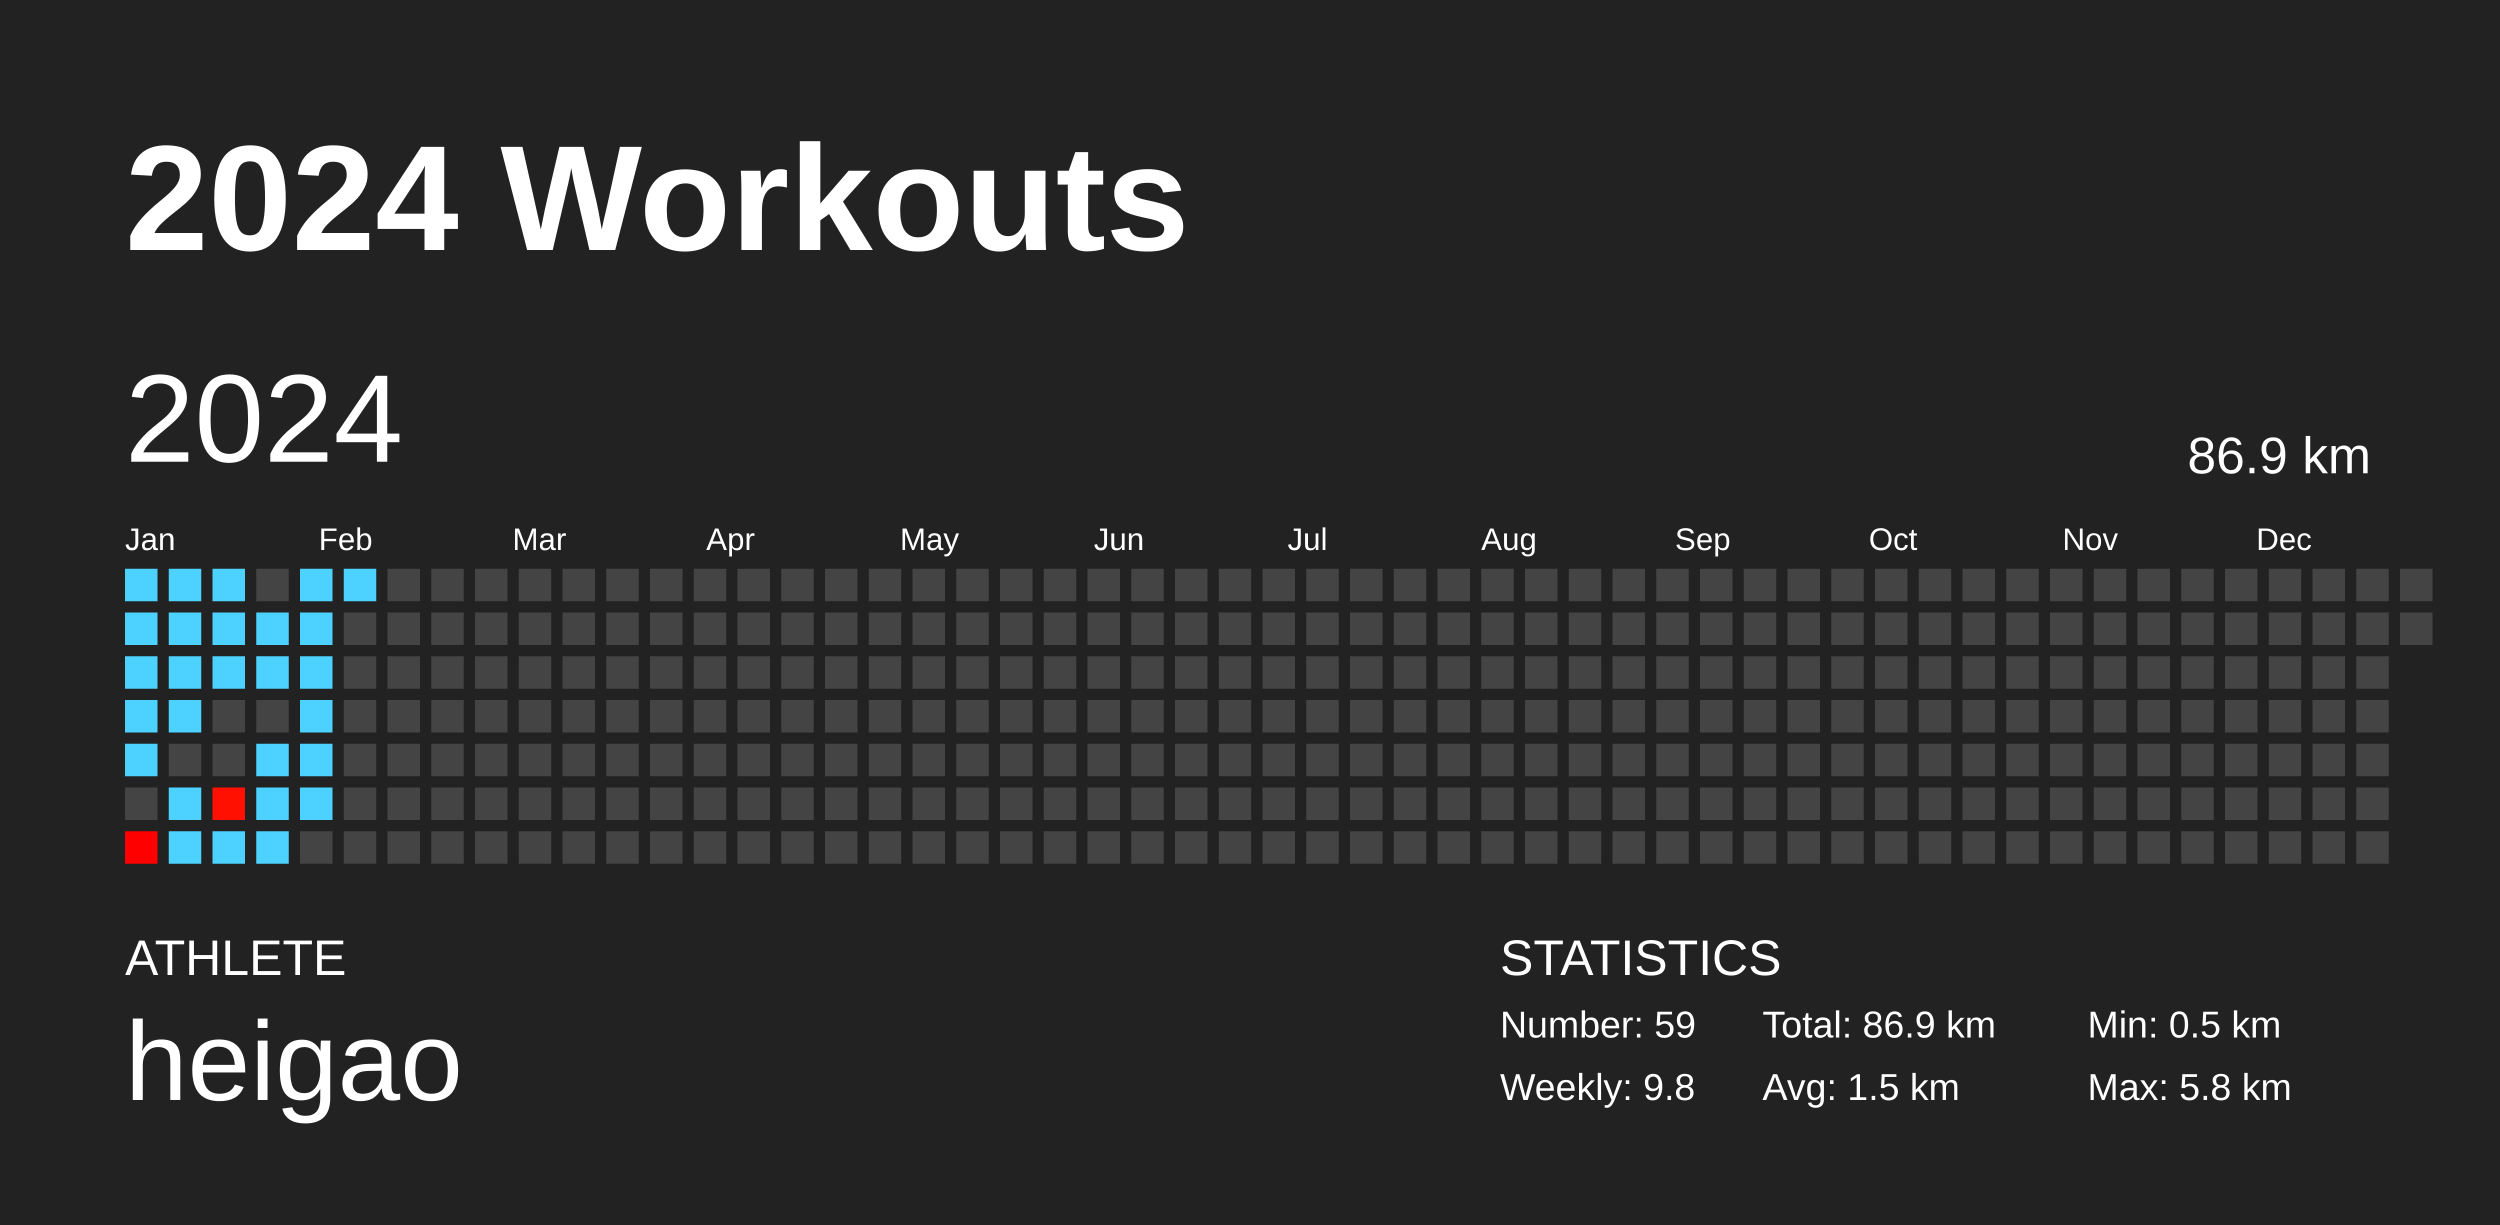
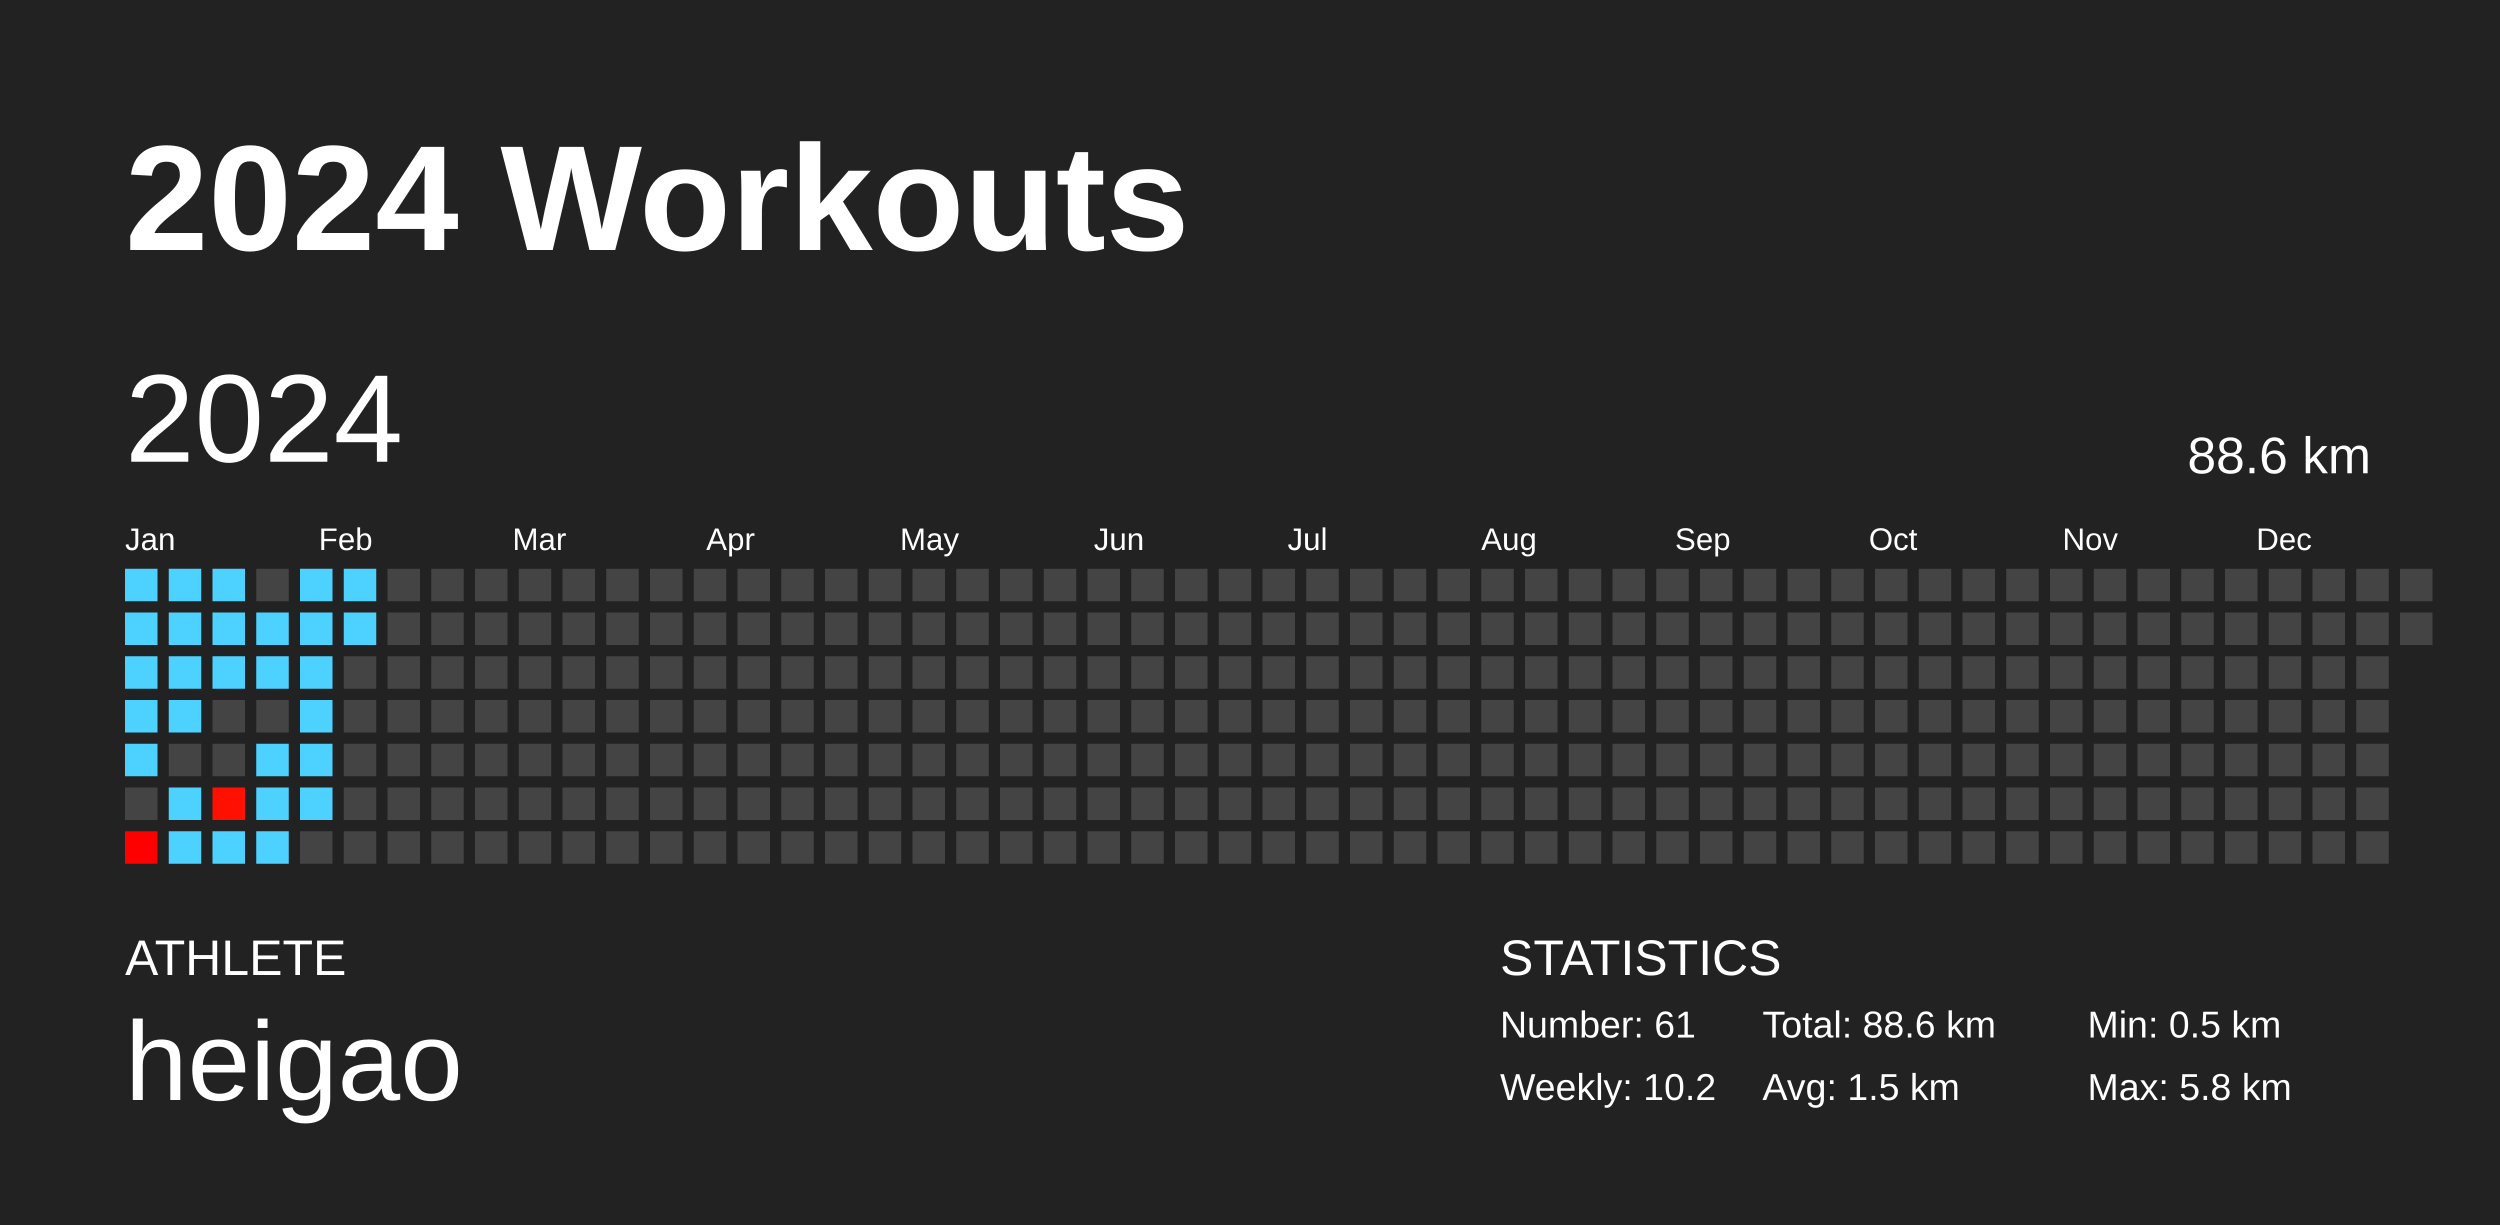
<svg xmlns="http://www.w3.org/2000/svg" baseProfile="full" height="98mm" version="1.1" viewBox="0,0,200,98" width="200mm">
  <defs />
  <rect fill="#222222" height="98" width="200" x="0" y="0" />
  <text fill="#FFFFFF" style="font-size:12px; font-family:Arial; font-weight:bold;" x="10" y="20">2024 Workouts</text>
  <text fill="#FFFFFF" style="font-size:4px; font-family:Arial" x="10" y="78">ATHLETE</text>
  <text fill="#FFFFFF" style="font-size:9px; font-family:Arial" x="10" y="88">heigao</text>
  <text fill="#FFFFFF" style="font-size:4px; font-family:Arial" x="120" y="78">STATISTICS</text>
-   <text fill="#FFFFFF" style="font-size:3px; font-family:Arial" x="120" y="83">Number: 59</text>
-   <text fill="#FFFFFF" style="font-size:3px; font-family:Arial" x="120" y="88">Weekly: 9.8</text>
-   <text fill="#FFFFFF" style="font-size:3px; font-family:Arial" x="141" y="83">Total: 86.9 km</text>
+   <text fill="#FFFFFF" style="font-size:3px; font-family:Arial" x="120" y="83">Number: 61</text>
+   <text fill="#FFFFFF" style="font-size:3px; font-family:Arial" x="120" y="88">Weekly: 10.2</text>
+   <text fill="#FFFFFF" style="font-size:3px; font-family:Arial" x="141" y="83">Total: 88.6 km</text>
  <text fill="#FFFFFF" style="font-size:3px; font-family:Arial" x="141" y="88">Avg: 1.5 km</text>
  <text fill="#FFFFFF" style="font-size:3px; font-family:Arial" x="167" y="83">Min: 0.5 km</text>
  <text fill="#FFFFFF" style="font-size:3px; font-family:Arial" x="167" y="88">Max: 5.8 km</text>
  <text dominant-baseline="hanging" fill="#FFFFFF" style="font-size:10.0px; font-family:Arial;" x="10" y="30">2024</text>
-   <text dominant-baseline="hanging" fill="#FFFFFF" style="font-size:4.125px; font-family:Arial;" x="175" y="35">86.9 km</text>
+   <text dominant-baseline="hanging" fill="#FFFFFF" style="font-size:4.125px; font-family:Arial;" x="175" y="35">88.6 km</text>
  <text fill="#FFFFFF" style="font-size:2.5px; font-family:Arial" x="10.0" y="44">Jan</text>
  <text fill="#FFFFFF" style="font-size:2.5px; font-family:Arial" x="25.5" y="44">Feb</text>
  <text fill="#FFFFFF" style="font-size:2.5px; font-family:Arial" x="41.0" y="44">Mar</text>
  <text fill="#FFFFFF" style="font-size:2.5px; font-family:Arial" x="56.5" y="44">Apr</text>
  <text fill="#FFFFFF" style="font-size:2.5px; font-family:Arial" x="72.0" y="44">May</text>
  <text fill="#FFFFFF" style="font-size:2.5px; font-family:Arial" x="87.5" y="44">Jun</text>
  <text fill="#FFFFFF" style="font-size:2.5px; font-family:Arial" x="103.0" y="44">Jul</text>
  <text fill="#FFFFFF" style="font-size:2.5px; font-family:Arial" x="118.5" y="44">Aug</text>
  <text fill="#FFFFFF" style="font-size:2.5px; font-family:Arial" x="134.0" y="44">Sep</text>
  <text fill="#FFFFFF" style="font-size:2.5px; font-family:Arial" x="149.5" y="44">Oct</text>
  <text fill="#FFFFFF" style="font-size:2.5px; font-family:Arial" x="165.0" y="44">Nov</text>
  <text fill="#FFFFFF" style="font-size:2.5px; font-family:Arial" x="180.5" y="44">Dec</text>
  <rect fill="#4dd2ff" height="2.6" width="2.6" x="10.0" y="45.5" />
  <rect fill="#4dd2ff" height="2.6" width="2.6" x="10.0" y="49.0" />
  <rect fill="#4dd2ff" height="2.6" width="2.6" x="10.0" y="52.5" />
  <rect fill="#4dd2ff" height="2.6" width="2.6" x="10.0" y="56.0" />
  <rect fill="#4dd2ff" height="2.6" width="2.6" x="10.0" y="59.5" />
  <rect fill="#444444" height="2.6" width="2.6" x="10.0" y="63.0" />
  <rect fill="#ff0000" height="2.6" width="2.6" x="10.0" y="66.5" />
  <rect fill="#4dd2ff" height="2.6" width="2.6" x="13.5" y="45.5" />
  <rect fill="#4dd2ff" height="2.6" width="2.6" x="13.5" y="49.0" />
  <rect fill="#4dd2ff" height="2.6" width="2.6" x="13.5" y="52.5" />
  <rect fill="#4dd2ff" height="2.6" width="2.6" x="13.5" y="56.0" />
  <rect fill="#444444" height="2.6" width="2.6" x="13.5" y="59.5" />
  <rect fill="#4dd2ff" height="2.6" width="2.6" x="13.5" y="63.0" />
  <rect fill="#4dd2ff" height="2.6" width="2.6" x="13.5" y="66.5" />
  <rect fill="#4dd2ff" height="2.6" width="2.6" x="17.0" y="45.5" />
  <rect fill="#4dd2ff" height="2.6" width="2.6" x="17.0" y="49.0" />
  <rect fill="#4dd2ff" height="2.6" width="2.6" x="17.0" y="52.5" />
  <rect fill="#444444" height="2.6" width="2.6" x="17.0" y="56.0" />
  <rect fill="#444444" height="2.6" width="2.6" x="17.0" y="59.5" />
  <rect fill="#ff1000" height="2.6" width="2.6" x="17.0" y="63.0" />
  <rect fill="#4dd2ff" height="2.6" width="2.6" x="17.0" y="66.5" />
  <rect fill="#444444" height="2.6" width="2.6" x="20.5" y="45.5" />
  <rect fill="#4dd2ff" height="2.6" width="2.6" x="20.5" y="49.0" />
  <rect fill="#4dd2ff" height="2.6" width="2.6" x="20.5" y="52.5" />
  <rect fill="#444444" height="2.6" width="2.6" x="20.5" y="56.0" />
  <rect fill="#4dd2ff" height="2.6" width="2.6" x="20.5" y="59.5" />
  <rect fill="#4dd2ff" height="2.6" width="2.6" x="20.5" y="63.0" />
  <rect fill="#4dd2ff" height="2.6" width="2.6" x="20.5" y="66.5" />
  <rect fill="#4dd2ff" height="2.6" width="2.6" x="24.0" y="45.5" />
  <rect fill="#4dd2ff" height="2.6" width="2.6" x="24.0" y="49.0" />
  <rect fill="#4dd2ff" height="2.6" width="2.6" x="24.0" y="52.5" />
  <rect fill="#4dd2ff" height="2.6" width="2.6" x="24.0" y="56.0" />
  <rect fill="#4dd2ff" height="2.6" width="2.6" x="24.0" y="59.5" />
  <rect fill="#4dd2ff" height="2.6" width="2.6" x="24.0" y="63.0" />
  <rect fill="#444444" height="2.6" width="2.6" x="24.0" y="66.5" />
  <rect fill="#4dd2ff" height="2.6" width="2.6" x="27.5" y="45.5" />
-   <rect fill="#444444" height="2.6" width="2.6" x="27.5" y="49.0" />
+   <rect fill="#4dd2ff" height="2.6" width="2.6" x="27.5" y="49.0" />
  <rect fill="#444444" height="2.6" width="2.6" x="27.5" y="52.5" />
  <rect fill="#444444" height="2.6" width="2.6" x="27.5" y="56.0" />
  <rect fill="#444444" height="2.6" width="2.6" x="27.5" y="59.5" />
  <rect fill="#444444" height="2.6" width="2.6" x="27.5" y="63.0" />
  <rect fill="#444444" height="2.6" width="2.6" x="27.5" y="66.5" />
  <rect fill="#444444" height="2.6" width="2.6" x="31.0" y="45.5" />
  <rect fill="#444444" height="2.6" width="2.6" x="31.0" y="49.0" />
  <rect fill="#444444" height="2.6" width="2.6" x="31.0" y="52.5" />
  <rect fill="#444444" height="2.6" width="2.6" x="31.0" y="56.0" />
  <rect fill="#444444" height="2.6" width="2.6" x="31.0" y="59.5" />
  <rect fill="#444444" height="2.6" width="2.6" x="31.0" y="63.0" />
  <rect fill="#444444" height="2.6" width="2.6" x="31.0" y="66.5" />
  <rect fill="#444444" height="2.6" width="2.6" x="34.5" y="45.5" />
  <rect fill="#444444" height="2.6" width="2.6" x="34.5" y="49.0" />
  <rect fill="#444444" height="2.6" width="2.6" x="34.5" y="52.5" />
  <rect fill="#444444" height="2.6" width="2.6" x="34.5" y="56.0" />
  <rect fill="#444444" height="2.6" width="2.6" x="34.5" y="59.5" />
  <rect fill="#444444" height="2.6" width="2.6" x="34.5" y="63.0" />
  <rect fill="#444444" height="2.6" width="2.6" x="34.5" y="66.5" />
  <rect fill="#444444" height="2.6" width="2.6" x="38.0" y="45.5" />
  <rect fill="#444444" height="2.6" width="2.6" x="38.0" y="49.0" />
  <rect fill="#444444" height="2.6" width="2.6" x="38.0" y="52.5" />
  <rect fill="#444444" height="2.6" width="2.6" x="38.0" y="56.0" />
  <rect fill="#444444" height="2.6" width="2.6" x="38.0" y="59.5" />
  <rect fill="#444444" height="2.6" width="2.6" x="38.0" y="63.0" />
  <rect fill="#444444" height="2.6" width="2.6" x="38.0" y="66.5" />
  <rect fill="#444444" height="2.6" width="2.6" x="41.5" y="45.5" />
  <rect fill="#444444" height="2.6" width="2.6" x="41.5" y="49.0" />
  <rect fill="#444444" height="2.6" width="2.6" x="41.5" y="52.5" />
  <rect fill="#444444" height="2.6" width="2.6" x="41.5" y="56.0" />
  <rect fill="#444444" height="2.6" width="2.6" x="41.5" y="59.5" />
  <rect fill="#444444" height="2.6" width="2.6" x="41.5" y="63.0" />
  <rect fill="#444444" height="2.6" width="2.6" x="41.5" y="66.5" />
  <rect fill="#444444" height="2.6" width="2.6" x="45.0" y="45.5" />
  <rect fill="#444444" height="2.6" width="2.6" x="45.0" y="49.0" />
  <rect fill="#444444" height="2.6" width="2.6" x="45.0" y="52.5" />
  <rect fill="#444444" height="2.6" width="2.6" x="45.0" y="56.0" />
  <rect fill="#444444" height="2.6" width="2.6" x="45.0" y="59.5" />
  <rect fill="#444444" height="2.6" width="2.6" x="45.0" y="63.0" />
  <rect fill="#444444" height="2.6" width="2.6" x="45.0" y="66.5" />
  <rect fill="#444444" height="2.6" width="2.6" x="48.5" y="45.5" />
  <rect fill="#444444" height="2.6" width="2.6" x="48.5" y="49.0" />
  <rect fill="#444444" height="2.6" width="2.6" x="48.5" y="52.5" />
  <rect fill="#444444" height="2.6" width="2.6" x="48.5" y="56.0" />
  <rect fill="#444444" height="2.6" width="2.6" x="48.5" y="59.5" />
  <rect fill="#444444" height="2.6" width="2.6" x="48.5" y="63.0" />
  <rect fill="#444444" height="2.6" width="2.6" x="48.5" y="66.5" />
  <rect fill="#444444" height="2.6" width="2.6" x="52.0" y="45.5" />
  <rect fill="#444444" height="2.6" width="2.6" x="52.0" y="49.0" />
  <rect fill="#444444" height="2.6" width="2.6" x="52.0" y="52.5" />
  <rect fill="#444444" height="2.6" width="2.6" x="52.0" y="56.0" />
  <rect fill="#444444" height="2.6" width="2.6" x="52.0" y="59.5" />
  <rect fill="#444444" height="2.6" width="2.6" x="52.0" y="63.0" />
  <rect fill="#444444" height="2.6" width="2.6" x="52.0" y="66.5" />
  <rect fill="#444444" height="2.6" width="2.6" x="55.5" y="45.5" />
  <rect fill="#444444" height="2.6" width="2.6" x="55.5" y="49.0" />
  <rect fill="#444444" height="2.6" width="2.6" x="55.5" y="52.5" />
  <rect fill="#444444" height="2.6" width="2.6" x="55.5" y="56.0" />
  <rect fill="#444444" height="2.6" width="2.6" x="55.5" y="59.5" />
  <rect fill="#444444" height="2.6" width="2.6" x="55.5" y="63.0" />
  <rect fill="#444444" height="2.6" width="2.6" x="55.5" y="66.5" />
  <rect fill="#444444" height="2.6" width="2.6" x="59.0" y="45.5" />
  <rect fill="#444444" height="2.6" width="2.6" x="59.0" y="49.0" />
  <rect fill="#444444" height="2.6" width="2.6" x="59.0" y="52.5" />
  <rect fill="#444444" height="2.6" width="2.6" x="59.0" y="56.0" />
  <rect fill="#444444" height="2.6" width="2.6" x="59.0" y="59.5" />
  <rect fill="#444444" height="2.6" width="2.6" x="59.0" y="63.0" />
  <rect fill="#444444" height="2.6" width="2.6" x="59.0" y="66.5" />
  <rect fill="#444444" height="2.6" width="2.6" x="62.5" y="45.5" />
  <rect fill="#444444" height="2.6" width="2.6" x="62.5" y="49.0" />
  <rect fill="#444444" height="2.6" width="2.6" x="62.5" y="52.5" />
  <rect fill="#444444" height="2.6" width="2.6" x="62.5" y="56.0" />
  <rect fill="#444444" height="2.6" width="2.6" x="62.5" y="59.5" />
  <rect fill="#444444" height="2.6" width="2.6" x="62.5" y="63.0" />
  <rect fill="#444444" height="2.6" width="2.6" x="62.5" y="66.5" />
  <rect fill="#444444" height="2.6" width="2.6" x="66.0" y="45.5" />
  <rect fill="#444444" height="2.6" width="2.6" x="66.0" y="49.0" />
  <rect fill="#444444" height="2.6" width="2.6" x="66.0" y="52.5" />
  <rect fill="#444444" height="2.6" width="2.6" x="66.0" y="56.0" />
  <rect fill="#444444" height="2.6" width="2.6" x="66.0" y="59.5" />
  <rect fill="#444444" height="2.6" width="2.6" x="66.0" y="63.0" />
  <rect fill="#444444" height="2.6" width="2.6" x="66.0" y="66.5" />
  <rect fill="#444444" height="2.6" width="2.6" x="69.5" y="45.5" />
  <rect fill="#444444" height="2.6" width="2.6" x="69.5" y="49.0" />
  <rect fill="#444444" height="2.6" width="2.6" x="69.5" y="52.5" />
  <rect fill="#444444" height="2.6" width="2.6" x="69.5" y="56.0" />
  <rect fill="#444444" height="2.6" width="2.6" x="69.5" y="59.5" />
  <rect fill="#444444" height="2.6" width="2.6" x="69.5" y="63.0" />
  <rect fill="#444444" height="2.6" width="2.6" x="69.5" y="66.5" />
  <rect fill="#444444" height="2.6" width="2.6" x="73.0" y="45.5" />
  <rect fill="#444444" height="2.6" width="2.6" x="73.0" y="49.0" />
  <rect fill="#444444" height="2.6" width="2.6" x="73.0" y="52.5" />
  <rect fill="#444444" height="2.6" width="2.6" x="73.0" y="56.0" />
  <rect fill="#444444" height="2.6" width="2.6" x="73.0" y="59.5" />
  <rect fill="#444444" height="2.6" width="2.6" x="73.0" y="63.0" />
  <rect fill="#444444" height="2.6" width="2.6" x="73.0" y="66.5" />
  <rect fill="#444444" height="2.6" width="2.6" x="76.5" y="45.5" />
  <rect fill="#444444" height="2.6" width="2.6" x="76.5" y="49.0" />
  <rect fill="#444444" height="2.6" width="2.6" x="76.5" y="52.5" />
  <rect fill="#444444" height="2.6" width="2.6" x="76.5" y="56.0" />
  <rect fill="#444444" height="2.6" width="2.6" x="76.5" y="59.5" />
  <rect fill="#444444" height="2.6" width="2.6" x="76.5" y="63.0" />
  <rect fill="#444444" height="2.6" width="2.6" x="76.5" y="66.5" />
  <rect fill="#444444" height="2.6" width="2.6" x="80.0" y="45.5" />
  <rect fill="#444444" height="2.6" width="2.6" x="80.0" y="49.0" />
  <rect fill="#444444" height="2.6" width="2.6" x="80.0" y="52.5" />
  <rect fill="#444444" height="2.6" width="2.6" x="80.0" y="56.0" />
  <rect fill="#444444" height="2.6" width="2.6" x="80.0" y="59.5" />
  <rect fill="#444444" height="2.6" width="2.6" x="80.0" y="63.0" />
  <rect fill="#444444" height="2.6" width="2.6" x="80.0" y="66.5" />
  <rect fill="#444444" height="2.6" width="2.6" x="83.5" y="45.5" />
  <rect fill="#444444" height="2.6" width="2.6" x="83.5" y="49.0" />
  <rect fill="#444444" height="2.6" width="2.6" x="83.5" y="52.5" />
  <rect fill="#444444" height="2.6" width="2.6" x="83.5" y="56.0" />
  <rect fill="#444444" height="2.6" width="2.6" x="83.5" y="59.5" />
  <rect fill="#444444" height="2.6" width="2.6" x="83.5" y="63.0" />
  <rect fill="#444444" height="2.6" width="2.6" x="83.5" y="66.5" />
  <rect fill="#444444" height="2.6" width="2.6" x="87.0" y="45.5" />
  <rect fill="#444444" height="2.6" width="2.6" x="87.0" y="49.0" />
  <rect fill="#444444" height="2.6" width="2.6" x="87.0" y="52.5" />
  <rect fill="#444444" height="2.6" width="2.6" x="87.0" y="56.0" />
  <rect fill="#444444" height="2.6" width="2.6" x="87.0" y="59.5" />
  <rect fill="#444444" height="2.6" width="2.6" x="87.0" y="63.0" />
  <rect fill="#444444" height="2.6" width="2.6" x="87.0" y="66.5" />
  <rect fill="#444444" height="2.6" width="2.6" x="90.5" y="45.5" />
  <rect fill="#444444" height="2.6" width="2.6" x="90.5" y="49.0" />
  <rect fill="#444444" height="2.6" width="2.6" x="90.5" y="52.5" />
  <rect fill="#444444" height="2.6" width="2.6" x="90.5" y="56.0" />
  <rect fill="#444444" height="2.6" width="2.6" x="90.5" y="59.5" />
  <rect fill="#444444" height="2.6" width="2.6" x="90.5" y="63.0" />
  <rect fill="#444444" height="2.6" width="2.6" x="90.5" y="66.5" />
  <rect fill="#444444" height="2.6" width="2.6" x="94.0" y="45.5" />
  <rect fill="#444444" height="2.6" width="2.6" x="94.0" y="49.0" />
  <rect fill="#444444" height="2.6" width="2.6" x="94.0" y="52.5" />
  <rect fill="#444444" height="2.6" width="2.6" x="94.0" y="56.0" />
  <rect fill="#444444" height="2.6" width="2.6" x="94.0" y="59.5" />
  <rect fill="#444444" height="2.6" width="2.6" x="94.0" y="63.0" />
  <rect fill="#444444" height="2.6" width="2.6" x="94.0" y="66.5" />
  <rect fill="#444444" height="2.6" width="2.6" x="97.5" y="45.5" />
  <rect fill="#444444" height="2.6" width="2.6" x="97.5" y="49.0" />
  <rect fill="#444444" height="2.6" width="2.6" x="97.5" y="52.5" />
  <rect fill="#444444" height="2.6" width="2.6" x="97.5" y="56.0" />
  <rect fill="#444444" height="2.6" width="2.6" x="97.5" y="59.5" />
  <rect fill="#444444" height="2.6" width="2.6" x="97.5" y="63.0" />
  <rect fill="#444444" height="2.6" width="2.6" x="97.5" y="66.5" />
  <rect fill="#444444" height="2.6" width="2.6" x="101.0" y="45.5" />
  <rect fill="#444444" height="2.6" width="2.6" x="101.0" y="49.0" />
  <rect fill="#444444" height="2.6" width="2.6" x="101.0" y="52.5" />
  <rect fill="#444444" height="2.6" width="2.6" x="101.0" y="56.0" />
  <rect fill="#444444" height="2.6" width="2.6" x="101.0" y="59.5" />
  <rect fill="#444444" height="2.6" width="2.6" x="101.0" y="63.0" />
  <rect fill="#444444" height="2.6" width="2.6" x="101.0" y="66.5" />
  <rect fill="#444444" height="2.6" width="2.6" x="104.5" y="45.5" />
  <rect fill="#444444" height="2.6" width="2.6" x="104.5" y="49.0" />
  <rect fill="#444444" height="2.6" width="2.6" x="104.5" y="52.5" />
  <rect fill="#444444" height="2.6" width="2.6" x="104.5" y="56.0" />
  <rect fill="#444444" height="2.6" width="2.6" x="104.5" y="59.5" />
  <rect fill="#444444" height="2.6" width="2.6" x="104.5" y="63.0" />
  <rect fill="#444444" height="2.6" width="2.6" x="104.5" y="66.5" />
  <rect fill="#444444" height="2.6" width="2.6" x="108.0" y="45.5" />
  <rect fill="#444444" height="2.6" width="2.6" x="108.0" y="49.0" />
  <rect fill="#444444" height="2.6" width="2.6" x="108.0" y="52.5" />
  <rect fill="#444444" height="2.6" width="2.6" x="108.0" y="56.0" />
  <rect fill="#444444" height="2.6" width="2.6" x="108.0" y="59.5" />
  <rect fill="#444444" height="2.6" width="2.6" x="108.0" y="63.0" />
  <rect fill="#444444" height="2.6" width="2.6" x="108.0" y="66.5" />
  <rect fill="#444444" height="2.6" width="2.6" x="111.5" y="45.5" />
  <rect fill="#444444" height="2.6" width="2.6" x="111.5" y="49.0" />
  <rect fill="#444444" height="2.6" width="2.6" x="111.5" y="52.5" />
  <rect fill="#444444" height="2.6" width="2.6" x="111.5" y="56.0" />
  <rect fill="#444444" height="2.6" width="2.6" x="111.5" y="59.5" />
  <rect fill="#444444" height="2.6" width="2.6" x="111.5" y="63.0" />
  <rect fill="#444444" height="2.6" width="2.6" x="111.5" y="66.5" />
  <rect fill="#444444" height="2.6" width="2.6" x="115.0" y="45.5" />
  <rect fill="#444444" height="2.6" width="2.6" x="115.0" y="49.0" />
  <rect fill="#444444" height="2.6" width="2.6" x="115.0" y="52.5" />
  <rect fill="#444444" height="2.6" width="2.6" x="115.0" y="56.0" />
  <rect fill="#444444" height="2.6" width="2.6" x="115.0" y="59.5" />
  <rect fill="#444444" height="2.6" width="2.6" x="115.0" y="63.0" />
  <rect fill="#444444" height="2.6" width="2.6" x="115.0" y="66.5" />
  <rect fill="#444444" height="2.6" width="2.6" x="118.5" y="45.5" />
  <rect fill="#444444" height="2.6" width="2.6" x="118.5" y="49.0" />
  <rect fill="#444444" height="2.6" width="2.6" x="118.5" y="52.5" />
  <rect fill="#444444" height="2.6" width="2.6" x="118.5" y="56.0" />
  <rect fill="#444444" height="2.6" width="2.6" x="118.5" y="59.5" />
  <rect fill="#444444" height="2.6" width="2.6" x="118.5" y="63.0" />
  <rect fill="#444444" height="2.6" width="2.6" x="118.5" y="66.5" />
  <rect fill="#444444" height="2.6" width="2.6" x="122.0" y="45.5" />
  <rect fill="#444444" height="2.6" width="2.6" x="122.0" y="49.0" />
  <rect fill="#444444" height="2.6" width="2.6" x="122.0" y="52.5" />
  <rect fill="#444444" height="2.6" width="2.6" x="122.0" y="56.0" />
  <rect fill="#444444" height="2.6" width="2.6" x="122.0" y="59.5" />
  <rect fill="#444444" height="2.6" width="2.6" x="122.0" y="63.0" />
  <rect fill="#444444" height="2.6" width="2.6" x="122.0" y="66.5" />
  <rect fill="#444444" height="2.6" width="2.6" x="125.5" y="45.5" />
  <rect fill="#444444" height="2.6" width="2.6" x="125.5" y="49.0" />
  <rect fill="#444444" height="2.6" width="2.6" x="125.5" y="52.5" />
  <rect fill="#444444" height="2.6" width="2.6" x="125.5" y="56.0" />
  <rect fill="#444444" height="2.6" width="2.6" x="125.5" y="59.5" />
  <rect fill="#444444" height="2.6" width="2.6" x="125.5" y="63.0" />
  <rect fill="#444444" height="2.6" width="2.6" x="125.5" y="66.5" />
  <rect fill="#444444" height="2.6" width="2.6" x="129.0" y="45.5" />
  <rect fill="#444444" height="2.6" width="2.6" x="129.0" y="49.0" />
  <rect fill="#444444" height="2.6" width="2.6" x="129.0" y="52.5" />
  <rect fill="#444444" height="2.6" width="2.6" x="129.0" y="56.0" />
  <rect fill="#444444" height="2.6" width="2.6" x="129.0" y="59.5" />
  <rect fill="#444444" height="2.6" width="2.6" x="129.0" y="63.0" />
  <rect fill="#444444" height="2.6" width="2.6" x="129.0" y="66.5" />
  <rect fill="#444444" height="2.6" width="2.6" x="132.5" y="45.5" />
  <rect fill="#444444" height="2.6" width="2.6" x="132.5" y="49.0" />
  <rect fill="#444444" height="2.6" width="2.6" x="132.5" y="52.5" />
  <rect fill="#444444" height="2.6" width="2.6" x="132.5" y="56.0" />
  <rect fill="#444444" height="2.6" width="2.6" x="132.5" y="59.5" />
  <rect fill="#444444" height="2.6" width="2.6" x="132.5" y="63.0" />
  <rect fill="#444444" height="2.6" width="2.6" x="132.5" y="66.5" />
  <rect fill="#444444" height="2.6" width="2.6" x="136.0" y="45.5" />
  <rect fill="#444444" height="2.6" width="2.6" x="136.0" y="49.0" />
  <rect fill="#444444" height="2.6" width="2.6" x="136.0" y="52.5" />
  <rect fill="#444444" height="2.6" width="2.6" x="136.0" y="56.0" />
  <rect fill="#444444" height="2.6" width="2.6" x="136.0" y="59.5" />
  <rect fill="#444444" height="2.6" width="2.6" x="136.0" y="63.0" />
  <rect fill="#444444" height="2.6" width="2.6" x="136.0" y="66.5" />
  <rect fill="#444444" height="2.6" width="2.6" x="139.5" y="45.5" />
  <rect fill="#444444" height="2.6" width="2.6" x="139.5" y="49.0" />
  <rect fill="#444444" height="2.6" width="2.6" x="139.5" y="52.5" />
  <rect fill="#444444" height="2.6" width="2.6" x="139.5" y="56.0" />
  <rect fill="#444444" height="2.6" width="2.6" x="139.5" y="59.5" />
  <rect fill="#444444" height="2.6" width="2.6" x="139.5" y="63.0" />
  <rect fill="#444444" height="2.6" width="2.6" x="139.5" y="66.5" />
  <rect fill="#444444" height="2.6" width="2.6" x="143.0" y="45.5" />
  <rect fill="#444444" height="2.6" width="2.6" x="143.0" y="49.0" />
  <rect fill="#444444" height="2.6" width="2.6" x="143.0" y="52.5" />
  <rect fill="#444444" height="2.6" width="2.6" x="143.0" y="56.0" />
  <rect fill="#444444" height="2.6" width="2.6" x="143.0" y="59.5" />
  <rect fill="#444444" height="2.6" width="2.6" x="143.0" y="63.0" />
  <rect fill="#444444" height="2.6" width="2.6" x="143.0" y="66.5" />
  <rect fill="#444444" height="2.6" width="2.6" x="146.5" y="45.5" />
  <rect fill="#444444" height="2.6" width="2.6" x="146.5" y="49.0" />
  <rect fill="#444444" height="2.6" width="2.6" x="146.5" y="52.5" />
  <rect fill="#444444" height="2.6" width="2.6" x="146.5" y="56.0" />
  <rect fill="#444444" height="2.6" width="2.6" x="146.5" y="59.5" />
  <rect fill="#444444" height="2.6" width="2.6" x="146.5" y="63.0" />
  <rect fill="#444444" height="2.6" width="2.6" x="146.5" y="66.5" />
  <rect fill="#444444" height="2.6" width="2.6" x="150.0" y="45.5" />
  <rect fill="#444444" height="2.6" width="2.6" x="150.0" y="49.0" />
  <rect fill="#444444" height="2.6" width="2.6" x="150.0" y="52.5" />
  <rect fill="#444444" height="2.6" width="2.6" x="150.0" y="56.0" />
  <rect fill="#444444" height="2.6" width="2.6" x="150.0" y="59.5" />
  <rect fill="#444444" height="2.6" width="2.6" x="150.0" y="63.0" />
  <rect fill="#444444" height="2.6" width="2.6" x="150.0" y="66.5" />
  <rect fill="#444444" height="2.6" width="2.6" x="153.5" y="45.5" />
  <rect fill="#444444" height="2.6" width="2.6" x="153.5" y="49.0" />
  <rect fill="#444444" height="2.6" width="2.6" x="153.5" y="52.5" />
  <rect fill="#444444" height="2.6" width="2.6" x="153.5" y="56.0" />
  <rect fill="#444444" height="2.6" width="2.6" x="153.5" y="59.5" />
  <rect fill="#444444" height="2.6" width="2.6" x="153.5" y="63.0" />
  <rect fill="#444444" height="2.6" width="2.6" x="153.5" y="66.5" />
  <rect fill="#444444" height="2.6" width="2.6" x="157.0" y="45.5" />
  <rect fill="#444444" height="2.6" width="2.6" x="157.0" y="49.0" />
  <rect fill="#444444" height="2.6" width="2.6" x="157.0" y="52.5" />
  <rect fill="#444444" height="2.6" width="2.6" x="157.0" y="56.0" />
  <rect fill="#444444" height="2.6" width="2.6" x="157.0" y="59.5" />
  <rect fill="#444444" height="2.6" width="2.6" x="157.0" y="63.0" />
  <rect fill="#444444" height="2.6" width="2.6" x="157.0" y="66.5" />
  <rect fill="#444444" height="2.6" width="2.6" x="160.5" y="45.5" />
  <rect fill="#444444" height="2.6" width="2.6" x="160.5" y="49.0" />
  <rect fill="#444444" height="2.6" width="2.6" x="160.5" y="52.5" />
  <rect fill="#444444" height="2.6" width="2.6" x="160.5" y="56.0" />
  <rect fill="#444444" height="2.6" width="2.6" x="160.5" y="59.5" />
  <rect fill="#444444" height="2.6" width="2.6" x="160.5" y="63.0" />
  <rect fill="#444444" height="2.6" width="2.6" x="160.5" y="66.5" />
  <rect fill="#444444" height="2.6" width="2.6" x="164.0" y="45.5" />
  <rect fill="#444444" height="2.6" width="2.6" x="164.0" y="49.0" />
  <rect fill="#444444" height="2.6" width="2.6" x="164.0" y="52.5" />
  <rect fill="#444444" height="2.6" width="2.6" x="164.0" y="56.0" />
  <rect fill="#444444" height="2.6" width="2.6" x="164.0" y="59.5" />
  <rect fill="#444444" height="2.6" width="2.6" x="164.0" y="63.0" />
  <rect fill="#444444" height="2.6" width="2.6" x="164.0" y="66.5" />
  <rect fill="#444444" height="2.6" width="2.6" x="167.5" y="45.5" />
  <rect fill="#444444" height="2.6" width="2.6" x="167.5" y="49.0" />
  <rect fill="#444444" height="2.6" width="2.6" x="167.5" y="52.5" />
  <rect fill="#444444" height="2.6" width="2.6" x="167.5" y="56.0" />
  <rect fill="#444444" height="2.6" width="2.6" x="167.5" y="59.5" />
  <rect fill="#444444" height="2.6" width="2.6" x="167.5" y="63.0" />
  <rect fill="#444444" height="2.6" width="2.6" x="167.5" y="66.5" />
  <rect fill="#444444" height="2.6" width="2.6" x="171.0" y="45.5" />
  <rect fill="#444444" height="2.6" width="2.6" x="171.0" y="49.0" />
  <rect fill="#444444" height="2.6" width="2.6" x="171.0" y="52.5" />
  <rect fill="#444444" height="2.6" width="2.6" x="171.0" y="56.0" />
  <rect fill="#444444" height="2.6" width="2.6" x="171.0" y="59.5" />
  <rect fill="#444444" height="2.6" width="2.6" x="171.0" y="63.0" />
  <rect fill="#444444" height="2.6" width="2.6" x="171.0" y="66.5" />
  <rect fill="#444444" height="2.6" width="2.6" x="174.5" y="45.5" />
  <rect fill="#444444" height="2.6" width="2.6" x="174.5" y="49.0" />
  <rect fill="#444444" height="2.6" width="2.6" x="174.5" y="52.5" />
  <rect fill="#444444" height="2.6" width="2.6" x="174.5" y="56.0" />
  <rect fill="#444444" height="2.6" width="2.6" x="174.5" y="59.5" />
  <rect fill="#444444" height="2.6" width="2.6" x="174.5" y="63.0" />
  <rect fill="#444444" height="2.6" width="2.6" x="174.5" y="66.5" />
  <rect fill="#444444" height="2.6" width="2.6" x="178.0" y="45.5" />
  <rect fill="#444444" height="2.6" width="2.6" x="178.0" y="49.0" />
  <rect fill="#444444" height="2.6" width="2.6" x="178.0" y="52.5" />
  <rect fill="#444444" height="2.6" width="2.6" x="178.0" y="56.0" />
  <rect fill="#444444" height="2.6" width="2.6" x="178.0" y="59.5" />
  <rect fill="#444444" height="2.6" width="2.6" x="178.0" y="63.0" />
  <rect fill="#444444" height="2.6" width="2.6" x="178.0" y="66.5" />
  <rect fill="#444444" height="2.6" width="2.6" x="181.5" y="45.5" />
  <rect fill="#444444" height="2.6" width="2.6" x="181.5" y="49.0" />
  <rect fill="#444444" height="2.6" width="2.6" x="181.5" y="52.5" />
  <rect fill="#444444" height="2.6" width="2.6" x="181.5" y="56.0" />
  <rect fill="#444444" height="2.6" width="2.6" x="181.5" y="59.5" />
  <rect fill="#444444" height="2.6" width="2.6" x="181.5" y="63.0" />
  <rect fill="#444444" height="2.6" width="2.6" x="181.5" y="66.5" />
  <rect fill="#444444" height="2.6" width="2.6" x="185.0" y="45.5" />
  <rect fill="#444444" height="2.6" width="2.6" x="185.0" y="49.0" />
  <rect fill="#444444" height="2.6" width="2.6" x="185.0" y="52.5" />
  <rect fill="#444444" height="2.6" width="2.6" x="185.0" y="56.0" />
  <rect fill="#444444" height="2.6" width="2.6" x="185.0" y="59.5" />
  <rect fill="#444444" height="2.6" width="2.6" x="185.0" y="63.0" />
  <rect fill="#444444" height="2.6" width="2.6" x="185.0" y="66.5" />
  <rect fill="#444444" height="2.6" width="2.6" x="188.5" y="45.5" />
  <rect fill="#444444" height="2.6" width="2.6" x="188.5" y="49.0" />
  <rect fill="#444444" height="2.6" width="2.6" x="188.5" y="52.5" />
  <rect fill="#444444" height="2.6" width="2.6" x="188.5" y="56.0" />
  <rect fill="#444444" height="2.6" width="2.6" x="188.5" y="59.5" />
  <rect fill="#444444" height="2.6" width="2.6" x="188.5" y="63.0" />
  <rect fill="#444444" height="2.6" width="2.6" x="188.5" y="66.5" />
  <rect fill="#444444" height="2.6" width="2.6" x="192.0" y="45.5" />
  <rect fill="#444444" height="2.6" width="2.6" x="192.0" y="49.0" />
</svg>
